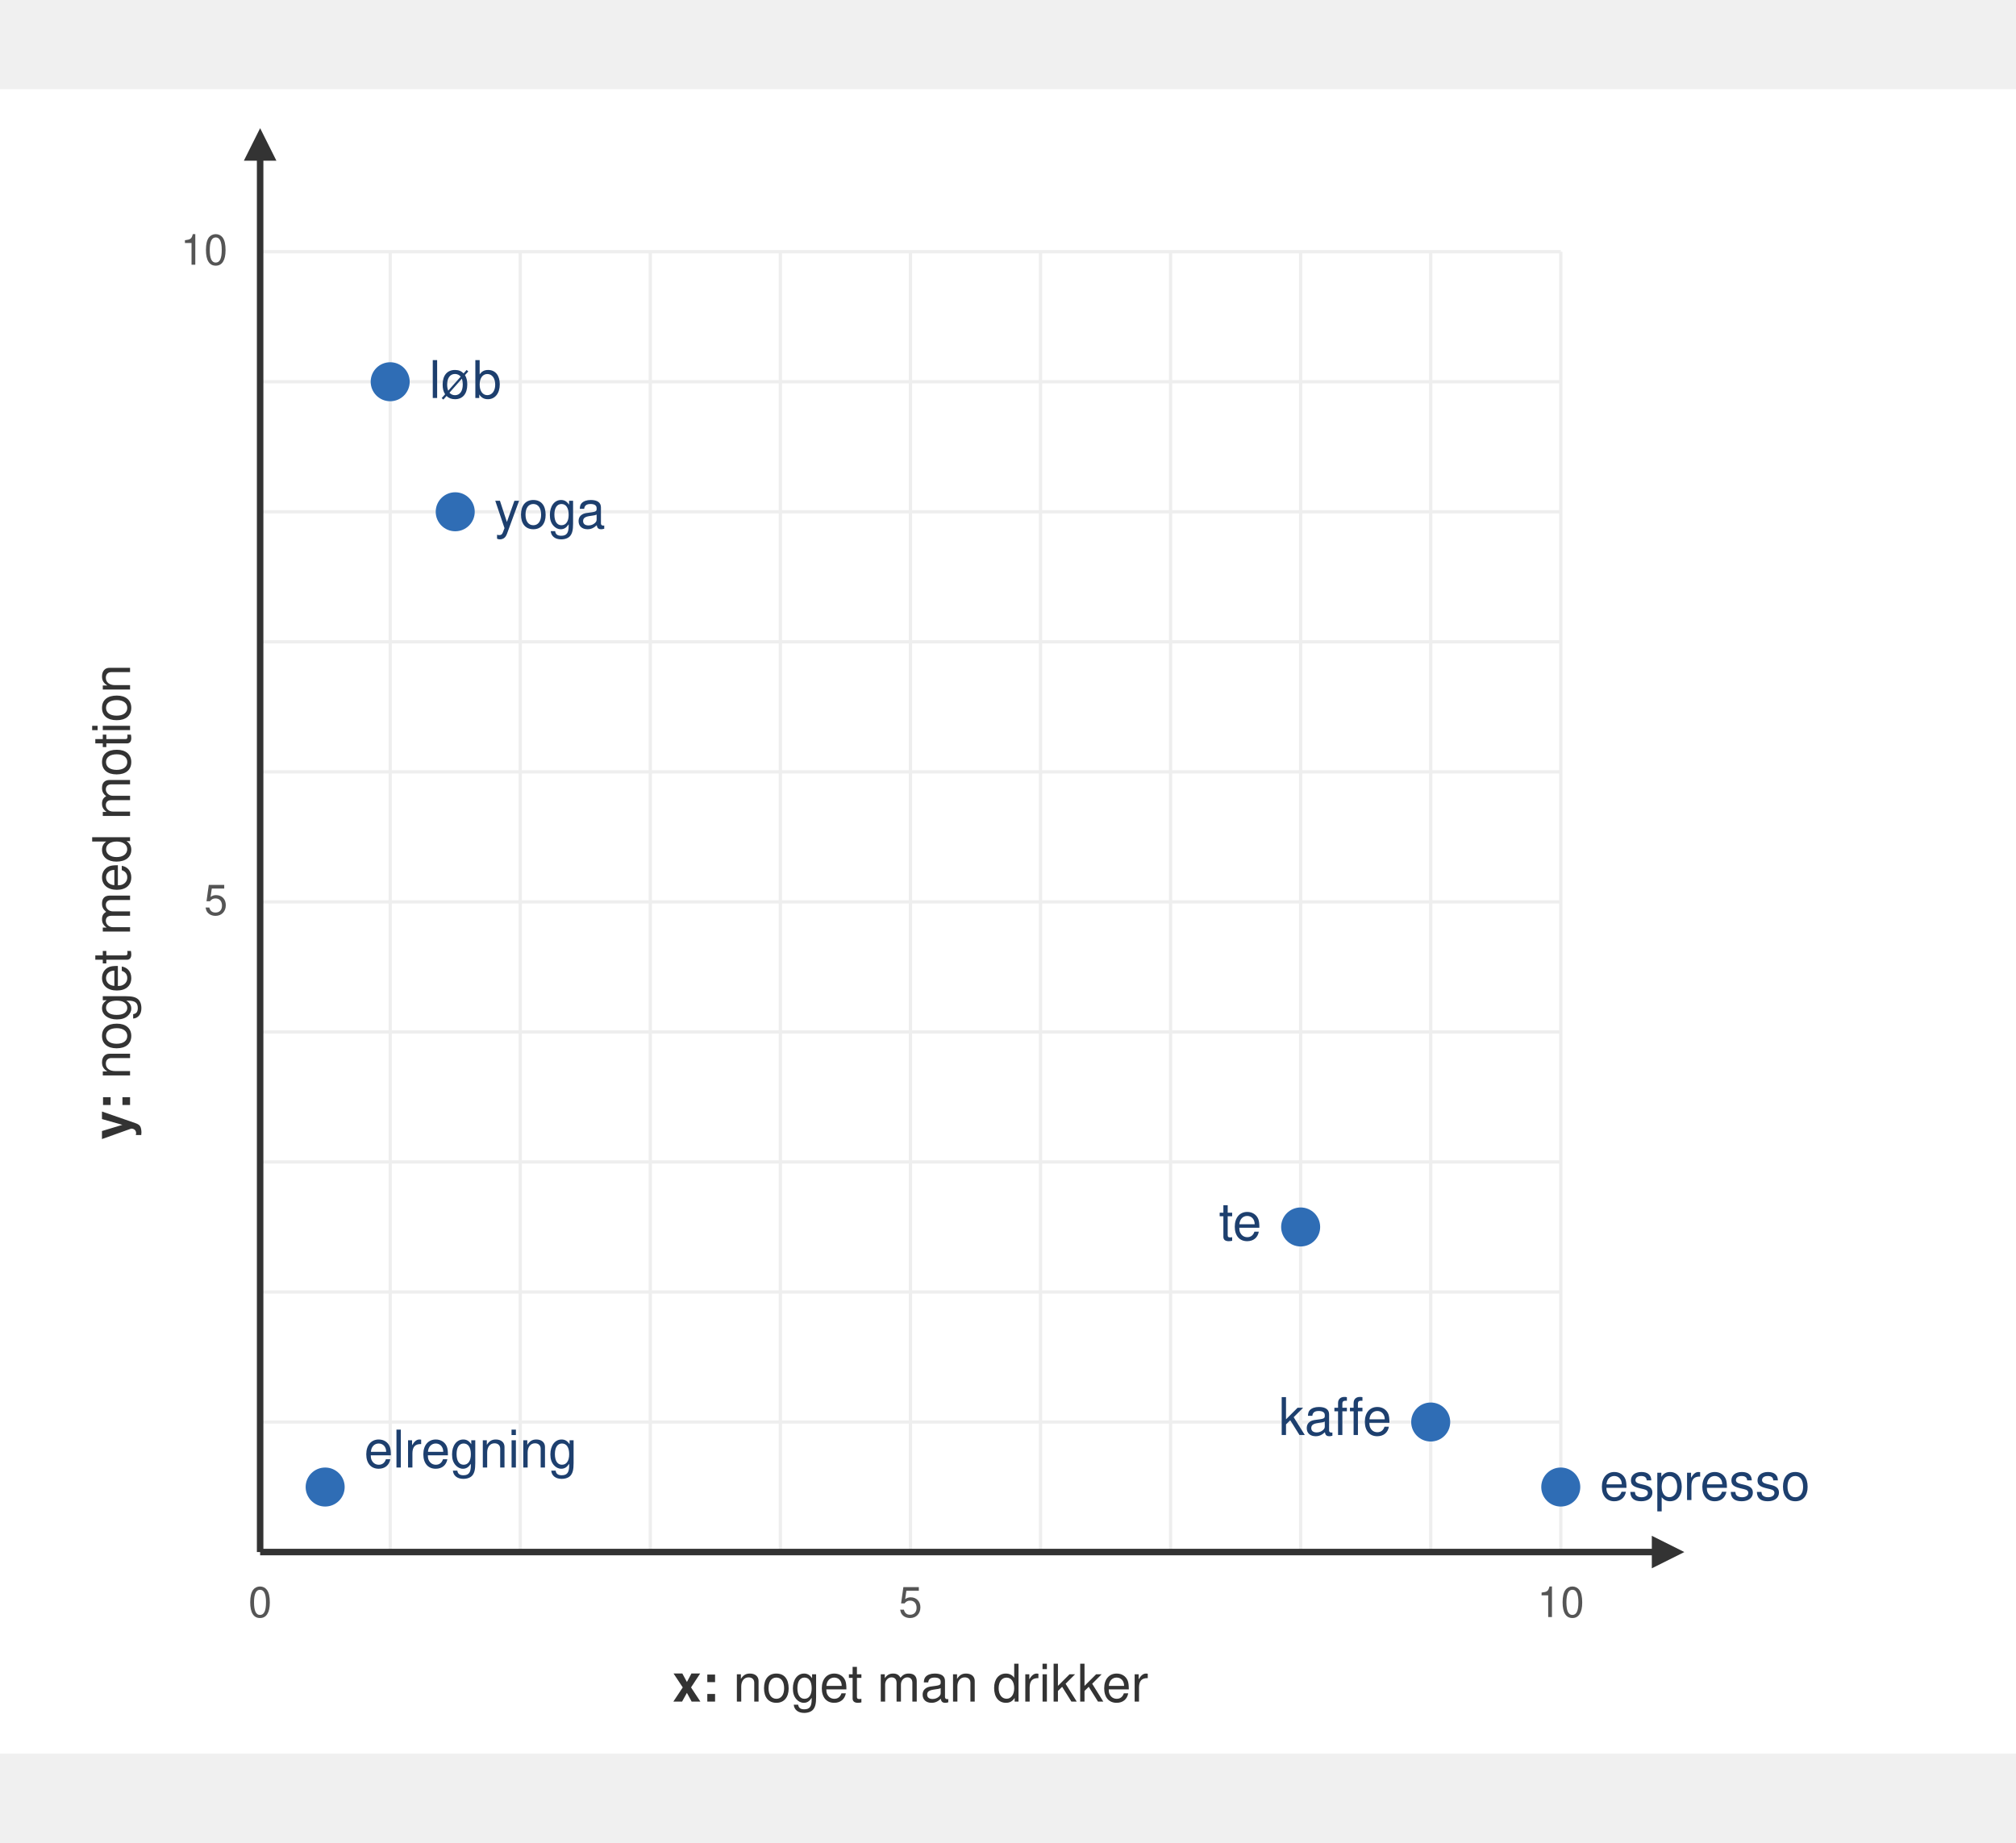
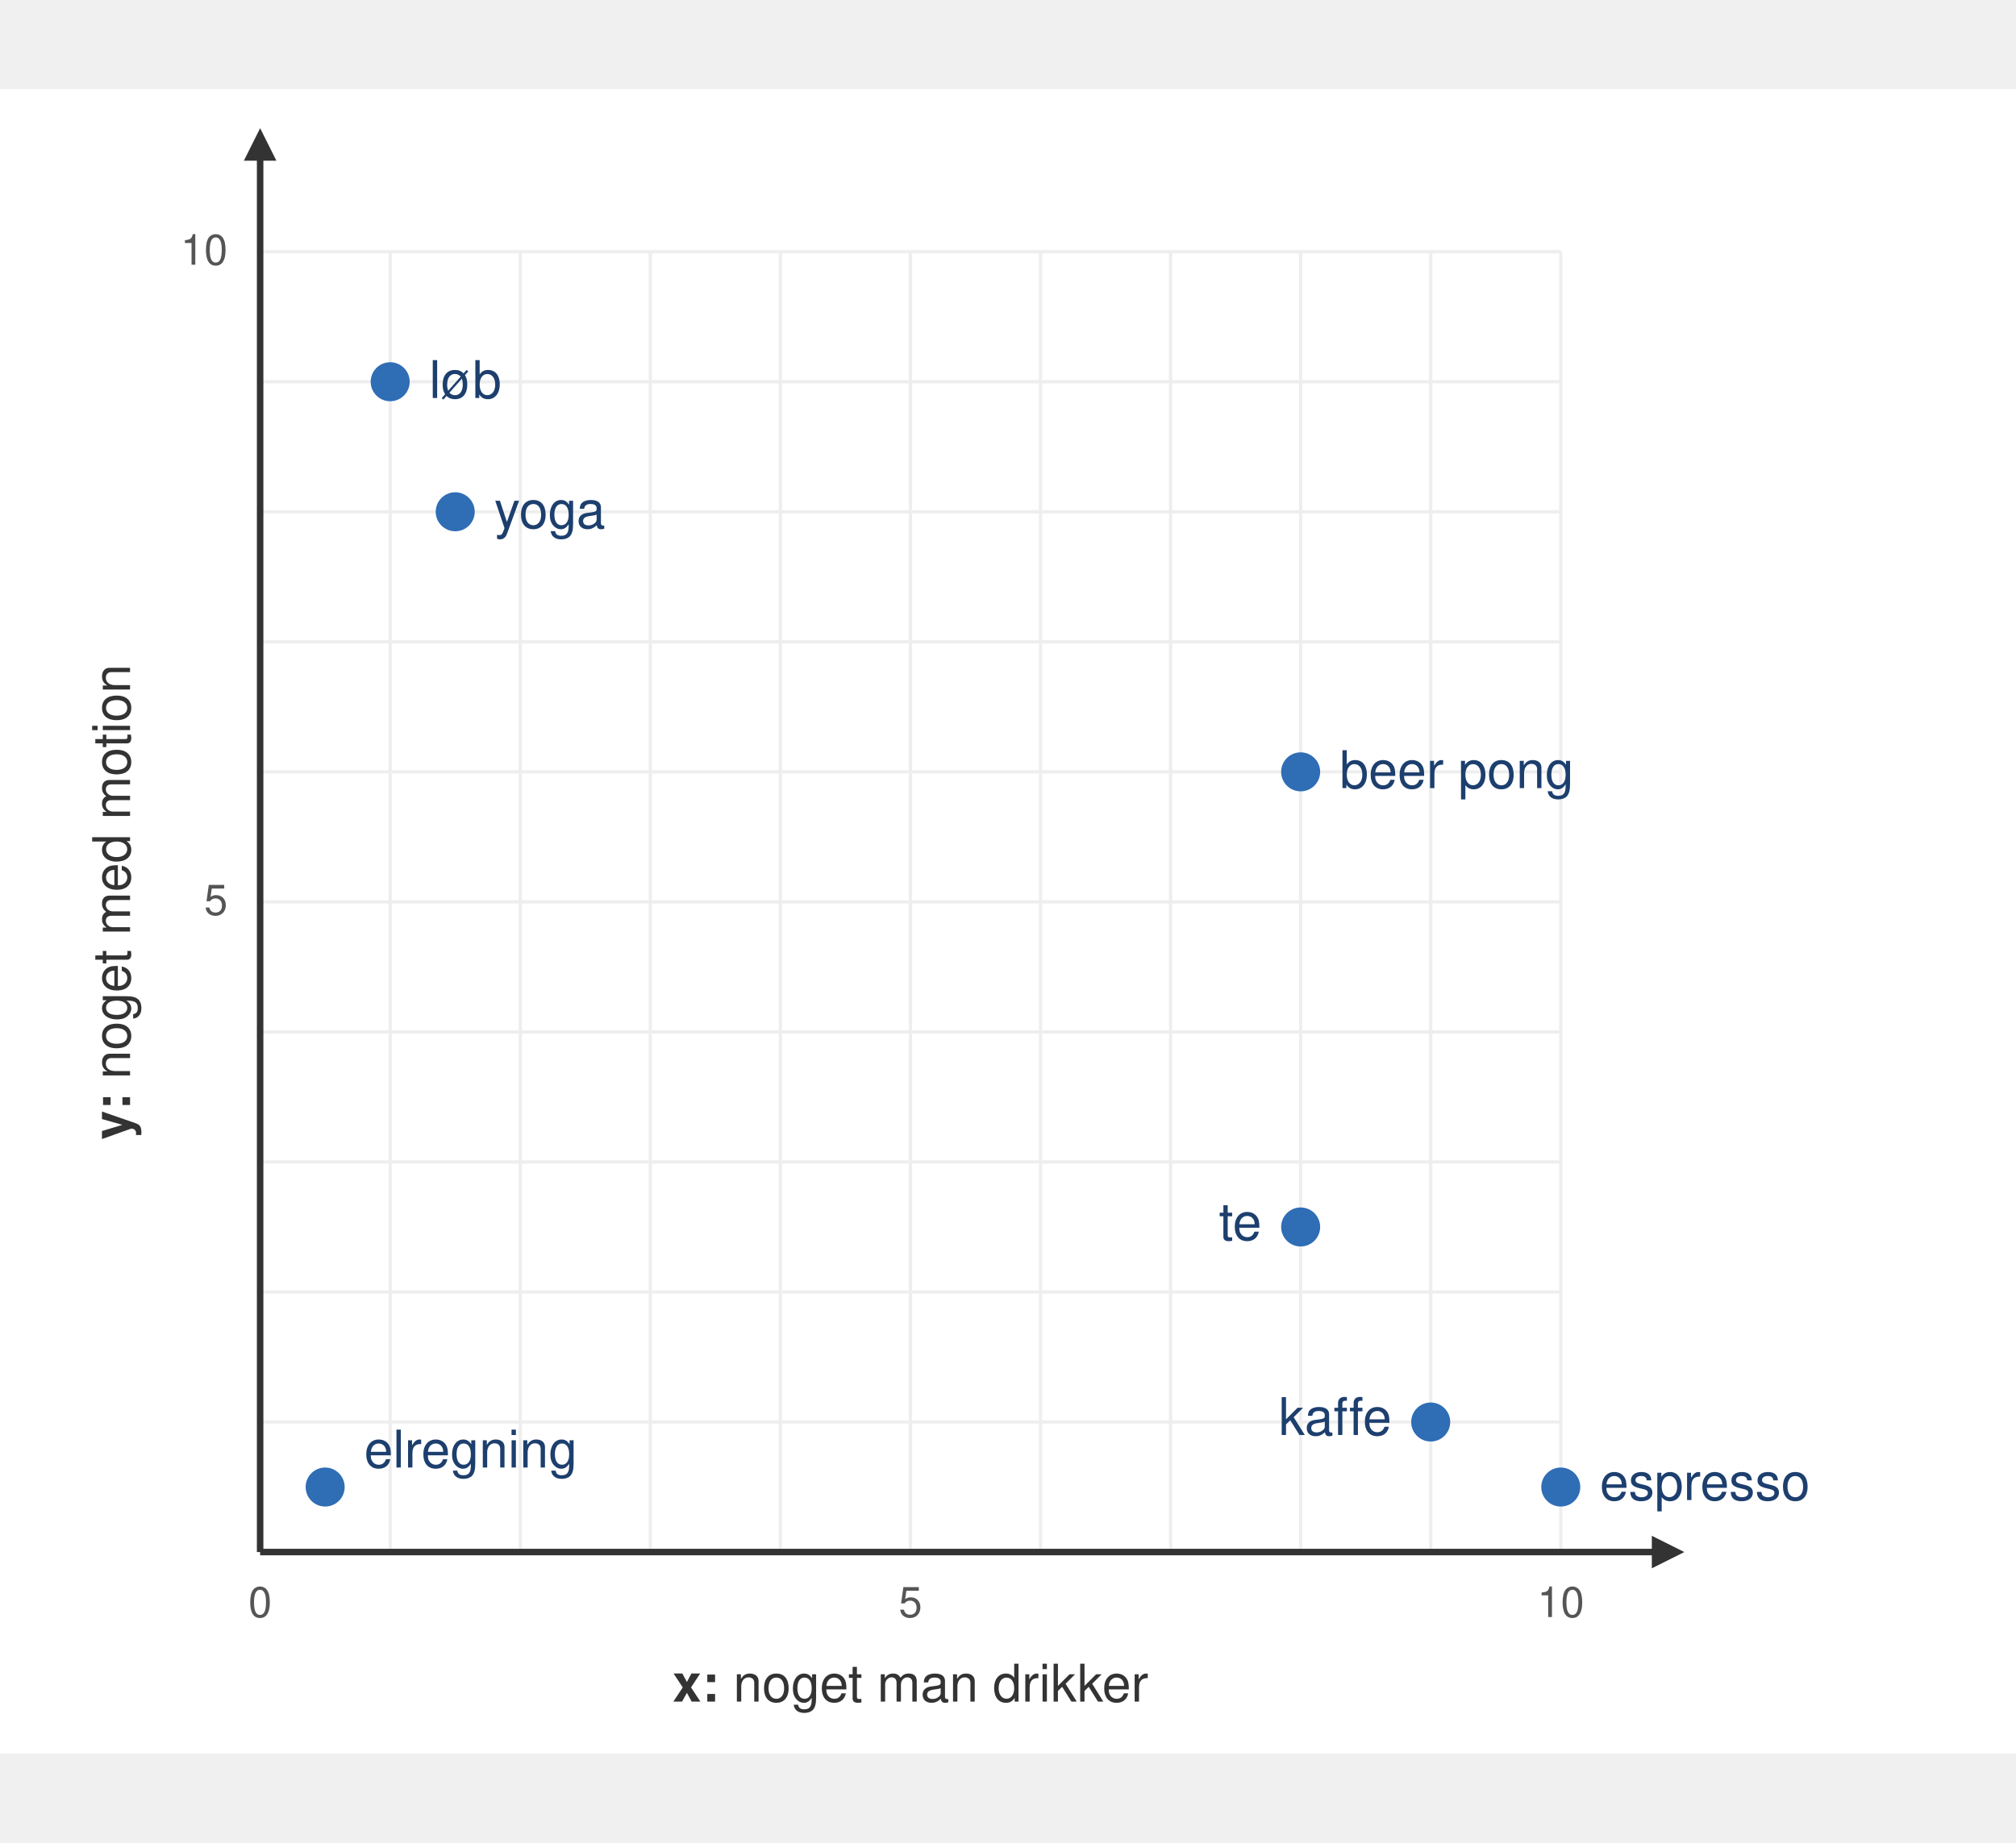
<svg xmlns="http://www.w3.org/2000/svg" width="560" height="512" viewBox="0 0 620 512" font-family="Helvetica, Arial, sans-serif">
  <rect width="620" height="512" fill="#ffffff" />
  <line x1="120" y1="450" x2="120" y2="50" stroke="#eeeeee" />
  <line x1="80" y1="410" x2="480" y2="410" stroke="#eeeeee" />
  <line x1="160" y1="450" x2="160" y2="50" stroke="#eeeeee" />
  <line x1="80" y1="370" x2="480" y2="370" stroke="#eeeeee" />
  <line x1="200" y1="450" x2="200" y2="50" stroke="#eeeeee" />
  <line x1="80" y1="330" x2="480" y2="330" stroke="#eeeeee" />
  <line x1="240" y1="450" x2="240" y2="50" stroke="#eeeeee" />
  <line x1="80" y1="290" x2="480" y2="290" stroke="#eeeeee" />
  <line x1="280" y1="450" x2="280" y2="50" stroke="#eeeeee" />
  <line x1="80" y1="250" x2="480" y2="250" stroke="#eeeeee" />
  <line x1="320" y1="450" x2="320" y2="50" stroke="#eeeeee" />
  <line x1="80" y1="210" x2="480" y2="210" stroke="#eeeeee" />
  <line x1="360" y1="450" x2="360" y2="50" stroke="#eeeeee" />
  <line x1="80" y1="170" x2="480" y2="170" stroke="#eeeeee" />
  <line x1="400" y1="450" x2="400" y2="50" stroke="#eeeeee" />
  <line x1="80" y1="130" x2="480" y2="130" stroke="#eeeeee" />
  <line x1="440" y1="450" x2="440" y2="50" stroke="#eeeeee" />
  <line x1="80" y1="90" x2="480" y2="90" stroke="#eeeeee" />
  <line x1="480" y1="450" x2="480" y2="50" stroke="#eeeeee" />
  <line x1="80" y1="50" x2="480" y2="50" stroke="#eeeeee" />
  <line x1="80" y1="450" x2="510" y2="450" stroke="#333" stroke-width="2" />
  <polygon points="518,450 508,445 508,455" fill="#333" />
  <line x1="80" y1="450" x2="80" y2="20" stroke="#333" stroke-width="2" />
  <polygon points="80,12 75,22 85,22" fill="#333" />
  <text x="80" y="470" text-anchor="middle" font-size="13" fill="#555">0</text>
  <text x="280" y="470" text-anchor="middle" font-size="13" fill="#555">5</text>
  <text x="70" y="254" text-anchor="end" font-size="13" fill="#555">5</text>
  <text x="480" y="470" text-anchor="middle" font-size="13" fill="#555">10</text>
  <text x="70" y="54" text-anchor="end" font-size="13" fill="#555">10</text>
  <text x="280" y="496" text-anchor="middle" font-size="16" fill="#333">
    <tspan font-weight="bold">x:</tspan> noget man drikker</text>
  <text transform="translate(40 250) rotate(-90)" text-anchor="middle" font-size="16" fill="#333">
    <tspan font-weight="bold">y:</tspan> noget med motion</text>
+   <circle cx="400" cy="210" r="6" fill="#2f6db5" />
+   <text x="412" y="215" text-anchor="start" font-size="16" fill="#1d3f6e">beer pong</text>
  <circle cx="440" cy="410" r="6" fill="#2f6db5" />
  <text x="428" y="414" text-anchor="end" font-size="16" fill="#1d3f6e">kaffe</text>
  <circle cx="480" cy="430.0" r="6" fill="#2f6db5" />
  <text x="492" y="434.0" text-anchor="start" font-size="16" fill="#1d3f6e">espresso</text>
  <circle cx="400" cy="350.0" r="6" fill="#2f6db5" />
  <text x="388" y="354.0" text-anchor="end" font-size="16" fill="#1d3f6e">te</text>
  <circle cx="120" cy="90" r="6" fill="#2f6db5" />
  <text x="132" y="95" text-anchor="start" font-size="16" fill="#1d3f6e">løb</text>
  <circle cx="140.0" cy="130" r="6" fill="#2f6db5" />
  <text x="152.0" y="135" text-anchor="start" font-size="16" fill="#1d3f6e">yoga</text>
  <circle cx="100.0" cy="430.0" r="6" fill="#2f6db5" />
  <text x="112.0" y="424.0" text-anchor="start" font-size="16" fill="#1d3f6e">elregning</text>
</svg>
